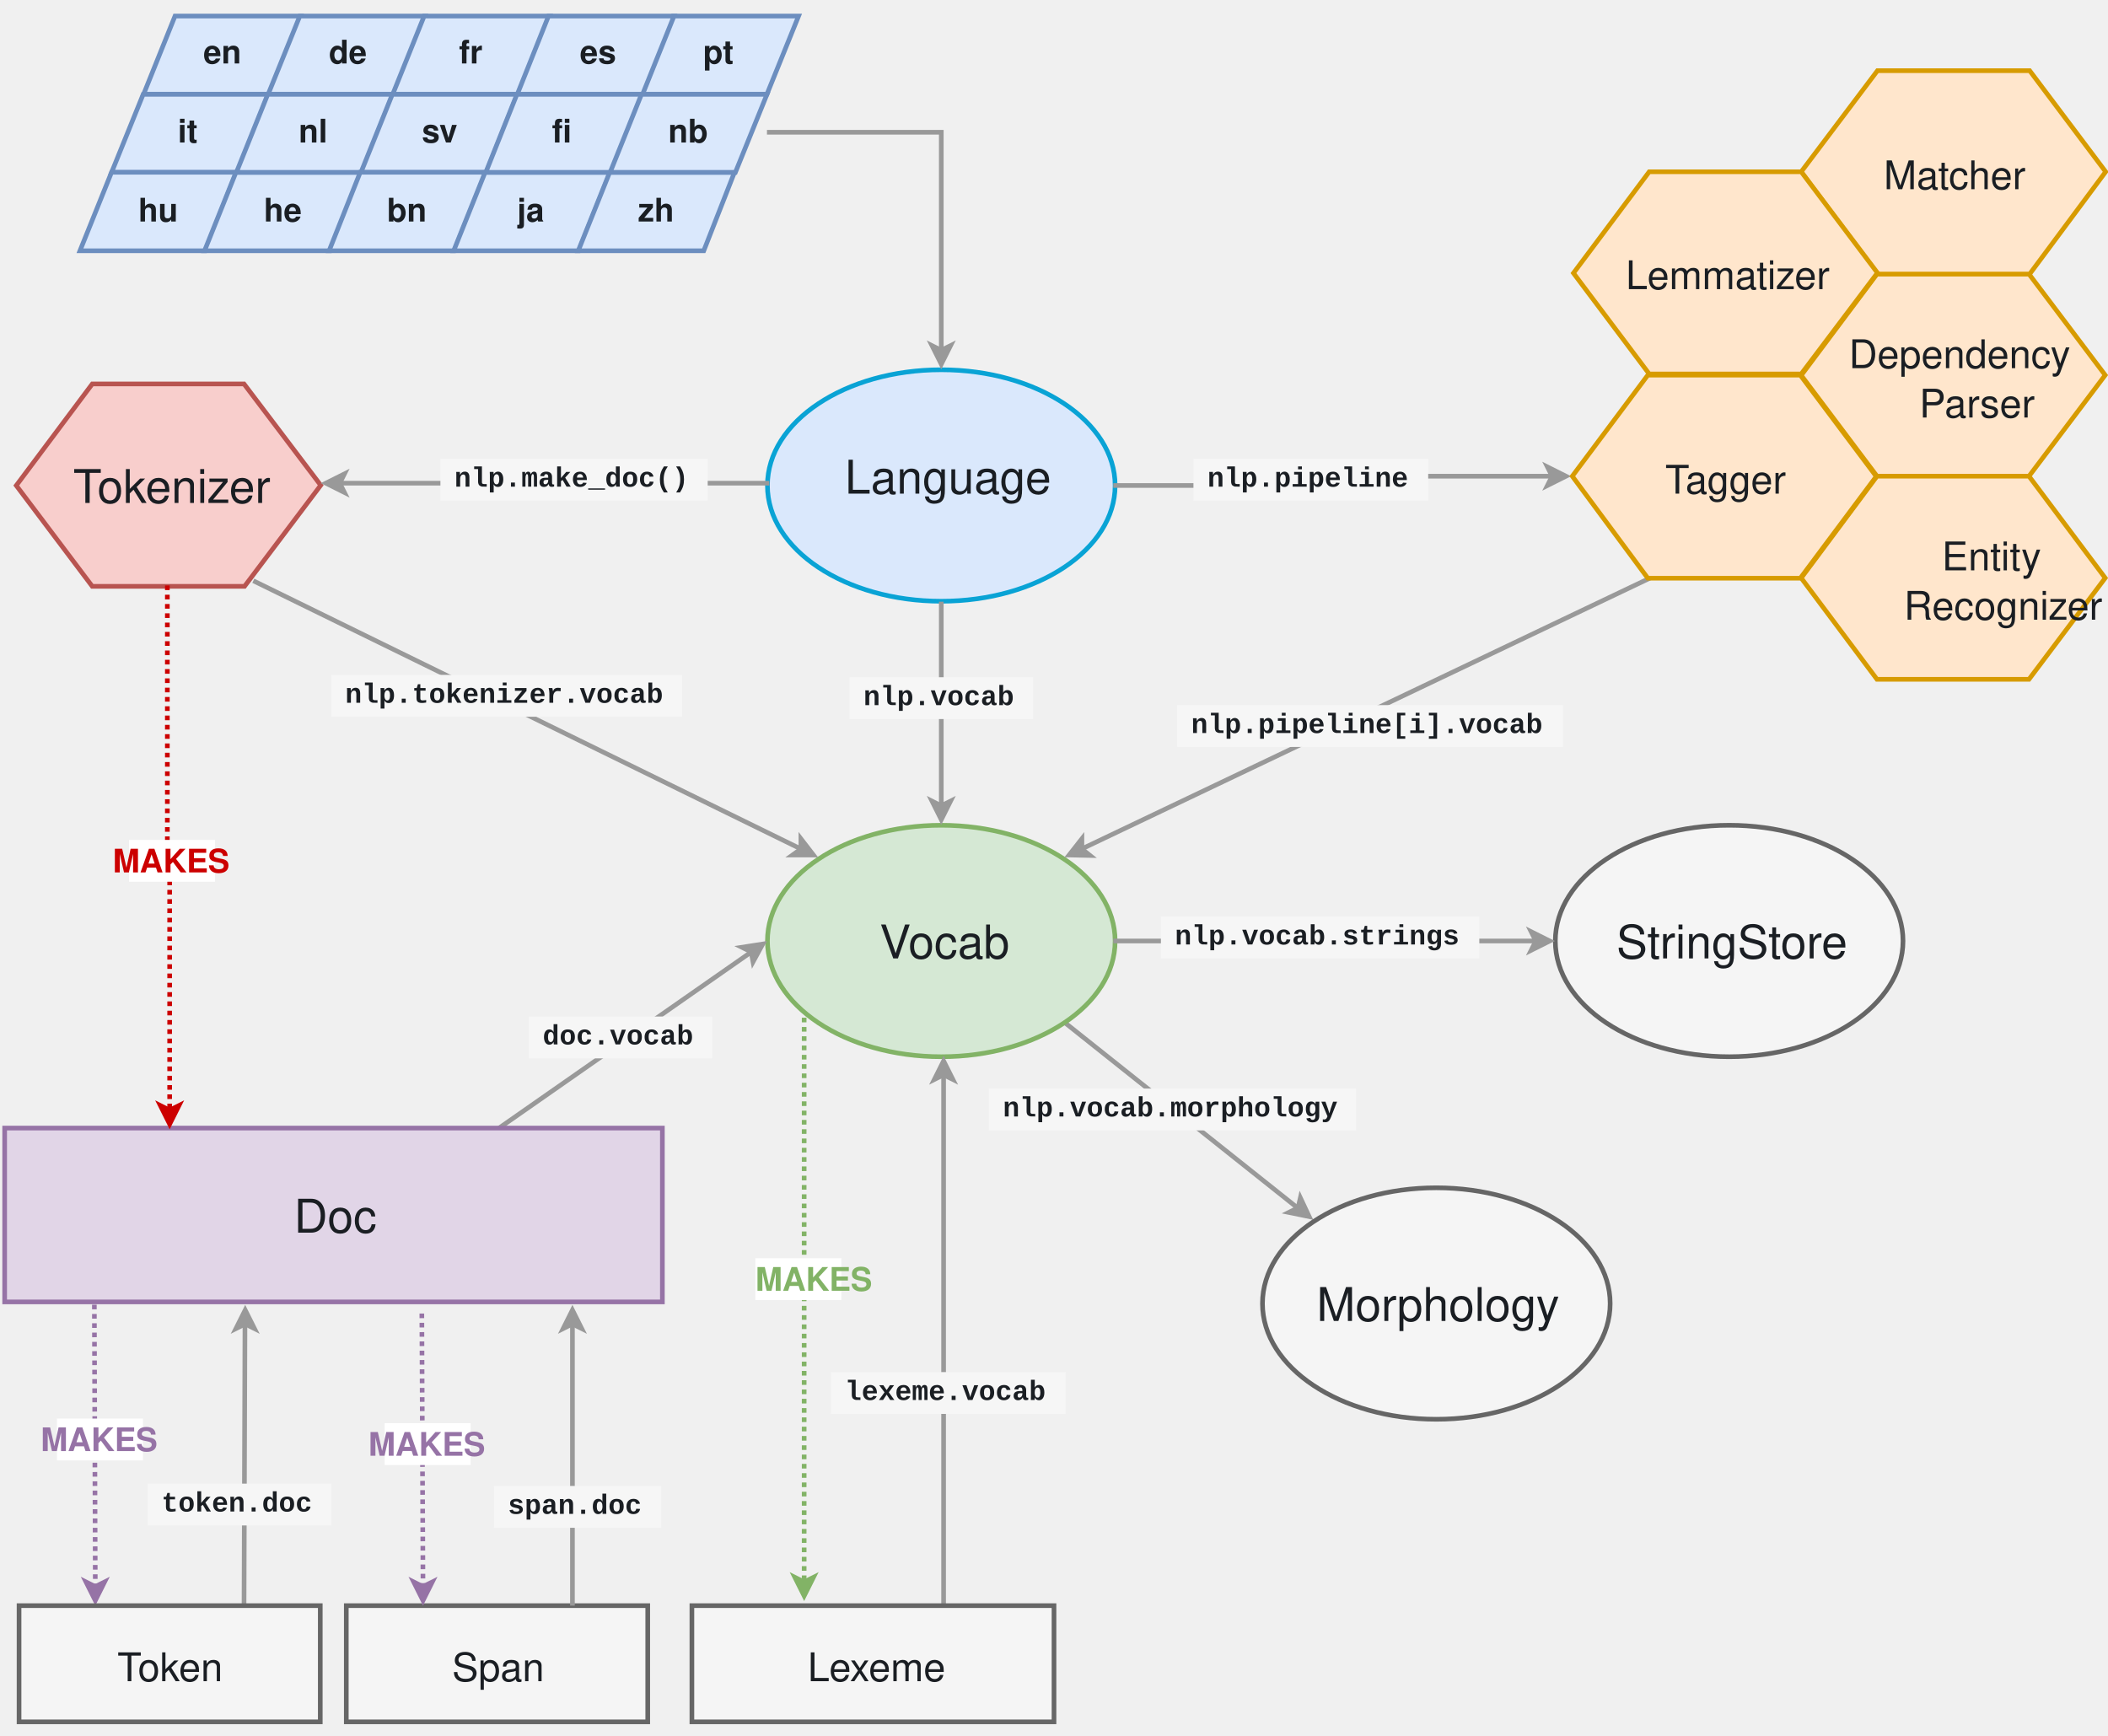
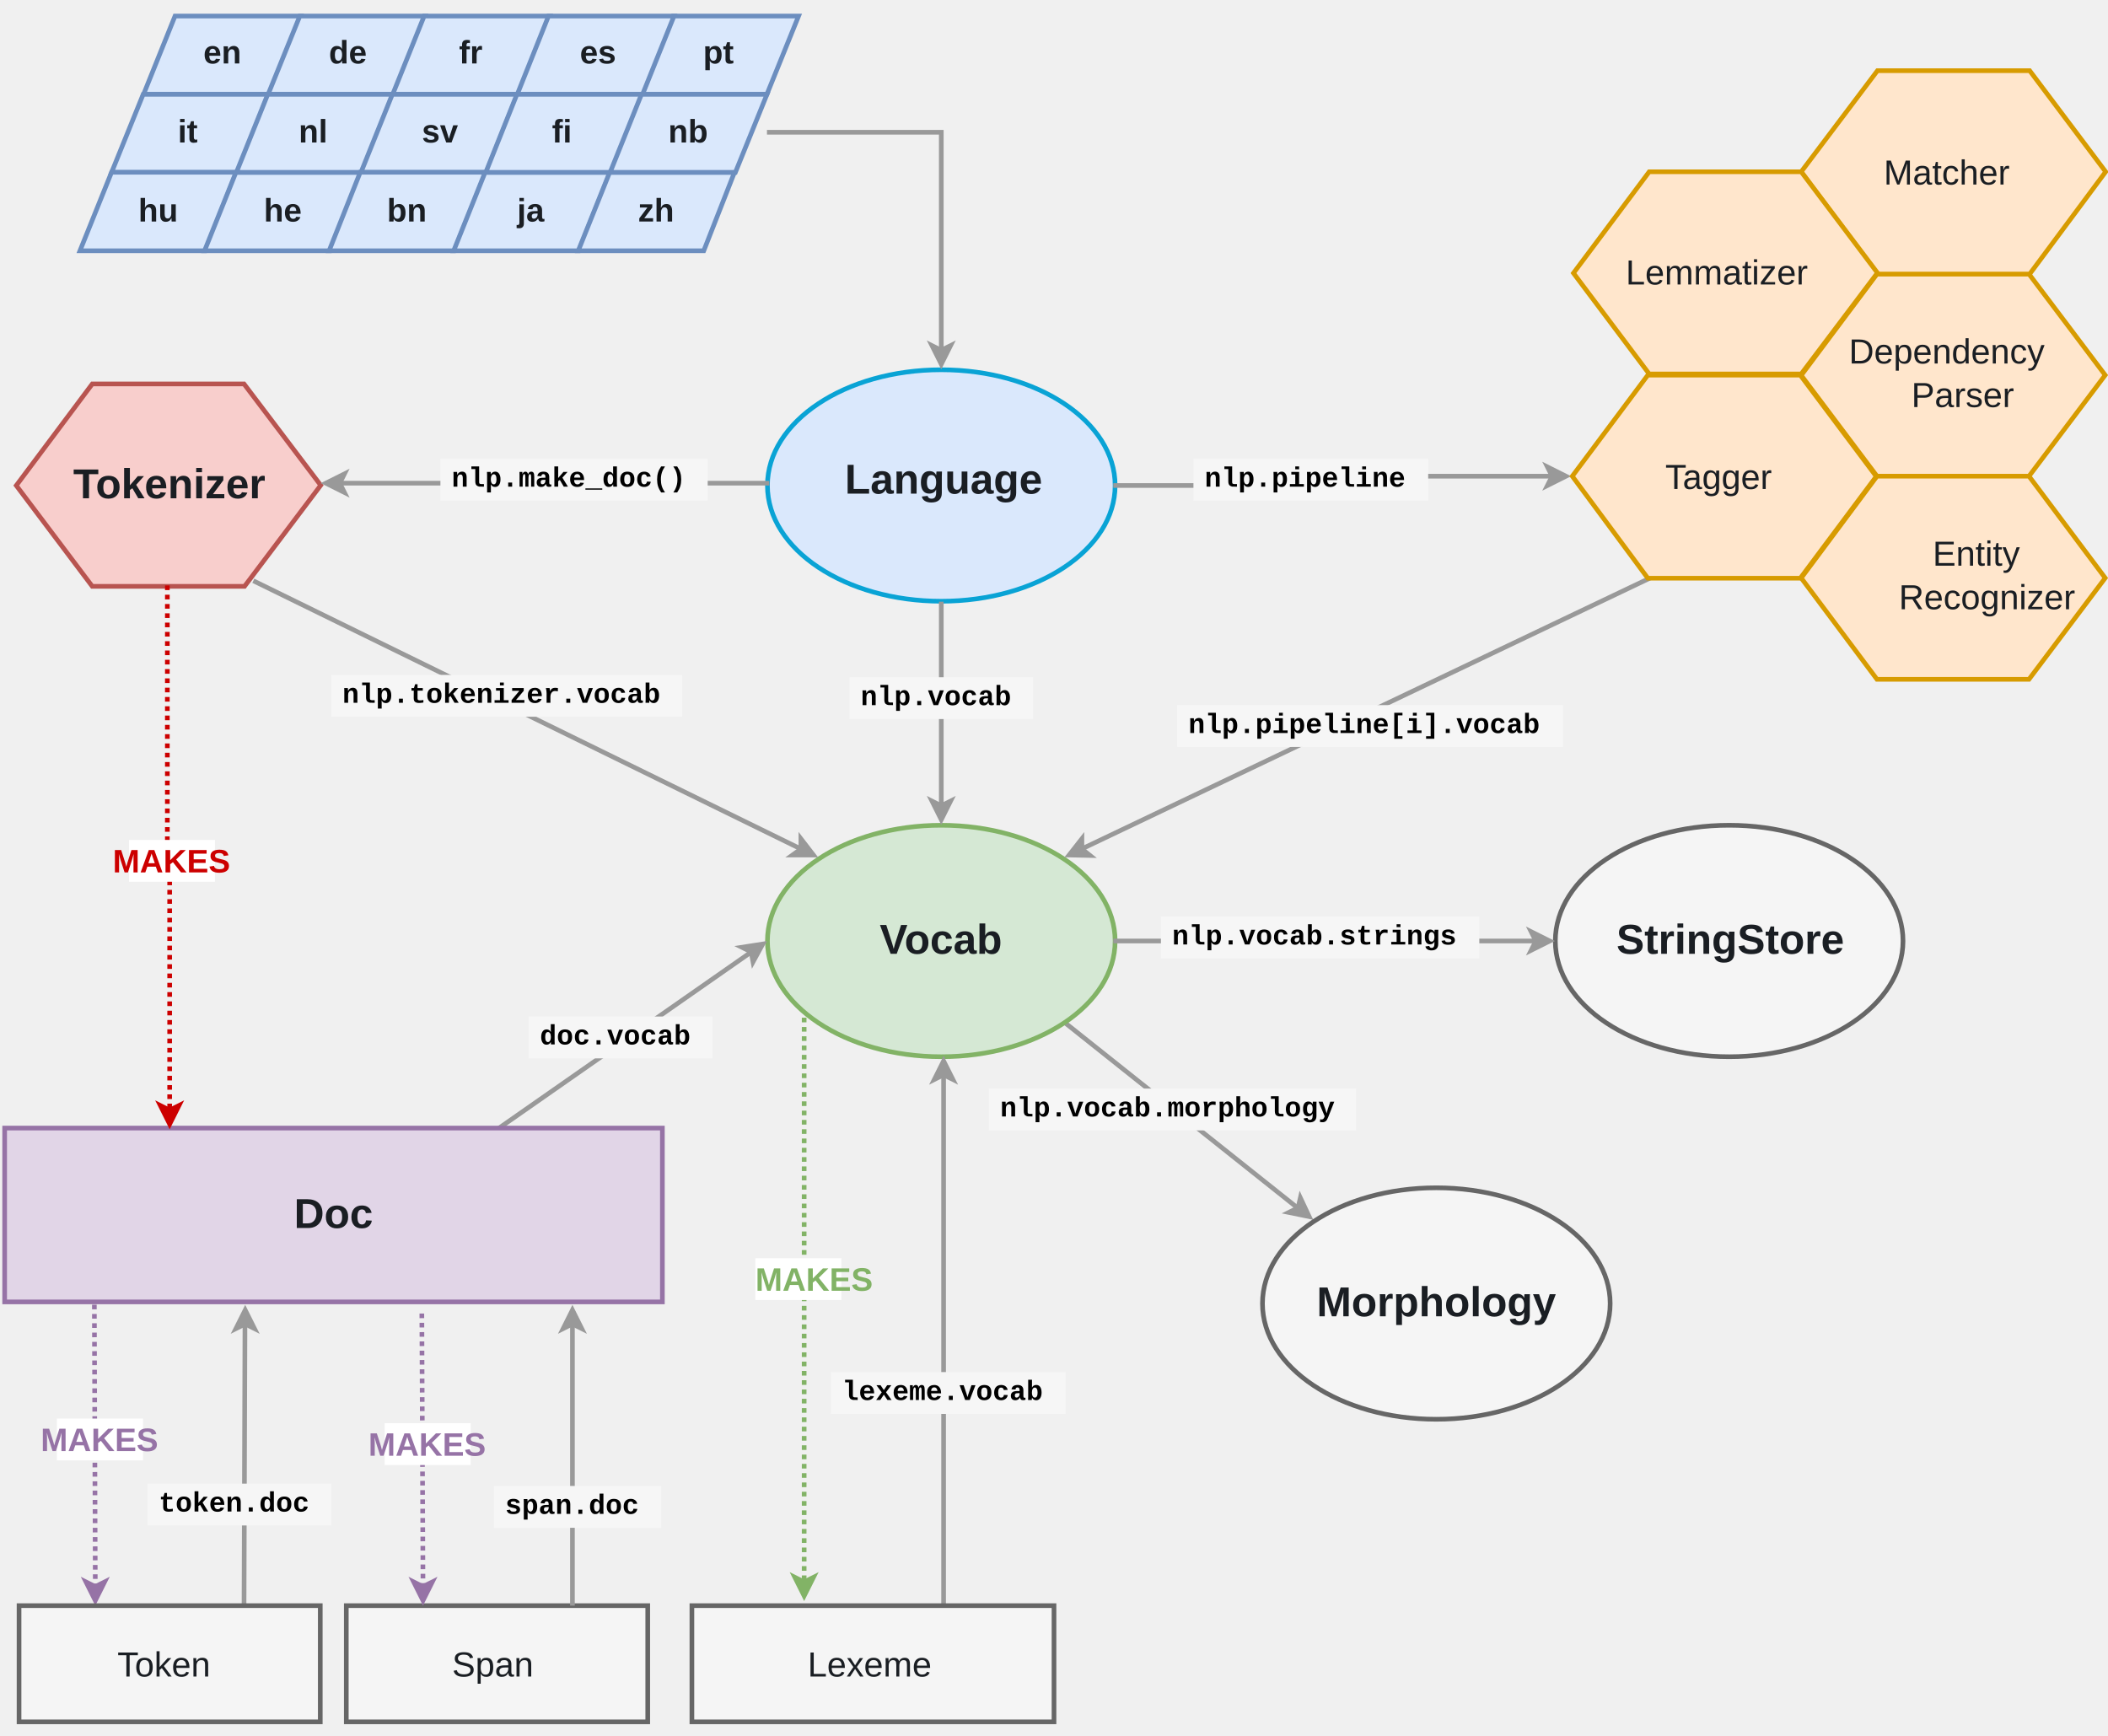
<svg xmlns="http://www.w3.org/2000/svg" class="o-svg" viewBox="-1 -1 907 737" width="906" height="746">
  <style>
-         .svg__architecture__text-large { fill: #1a1e23; font: 20px "Source Sans Pro", Tahoma, Helvetica, Arial, sans-serif }
-         .svg__architecture__text-medium { fill: #1a1e23; font: 17px "Source Sans Pro", Tahoma, Helvetica, Arial, sans-serif }
-         .svg__architecture__text-small { fill: #1a1e23; font: bold 14px "Source Sans Pro", Tahoma, Helvetica, Arial, sans-serif }
-         .svg__architecture__text-code {  fill: #1a1e23; font: 600 12px "Source Code Pro", Monaco, "Courier New", monospace }
+         .svg__architecture__text-large, .svg__architecture__text-medium, .svg__architecture__text-small {
+             font-family: Arial, sans-serif;
+             fill: #1a1e23
+         }
+         .svg__architecture__text-large { font-size: 18px; font-weight: bold }
+         .svg__architecture__text-medium { font-size: 15px }
+         .svg__architecture__text-small { font-size: 14px; font-weight: bold }
+         .svg__architecture__text-code {  font: 600 12px Menlo, Monaco, Consolas, "Liberation Mono", "Courier New", monospace }
    </style>
  <ellipse cx="404" cy="203" fill="#dae8fc" stroke="#09a3d5" stroke-width="2" rx="74.8" ry="49.8" />
  <text class="svg__architecture__text-large" transform="translate(362.5 206.5)" width="81" height="40">Language</text>
  <path fill="none" stroke="#82b366" stroke-width="2" stroke-miterlimit="10" d="M345 432v242.8" stroke-dasharray="2 2" />
  <path fill="#82b366" stroke="#82b366" stroke-width="2" stroke-miterlimit="10" d="M345 680.8l-4-8 4 2 4-2z" />
  <rect fill="#fff" transform="translate(324 535.5)" width="37" height="18" />
  <text class="svg__architecture__text-small" dy="1em" style="fill: #82b366" transform="translate(324 535.5)" width="37" height="18">MAKES</text>
  <path fill="none" stroke="#999" stroke-width="2" stroke-miterlimit="10" d="M457 434l100.5 80" />
  <path fill="#999" stroke="#999" stroke-width="2" stroke-miterlimit="10" d="M562.3 517.6l-8.8-1.8 4-2 1-4.3z" />
  <rect fill="#f6f6f6" transform="translate(424.5 462.5)" width="158" height="18" />
-   <text class="svg__architecture__text-code" dy="1em" dx="0.5em" transform="translate(424.5 462.5)" width="158" height="18">nlp.vocab.morphology</text>
+   <text class="svg__architecture__text-code" dy="1em" dx="0.4em" transform="translate(424.5 462.5)" width="158" height="18">nlp.vocab.morphology</text>
  <ellipse cx="404" cy="399" fill="#d5e8d4" stroke="#82b366" stroke-width="2" rx="74.8" ry="49.8" />
  <text class="svg__architecture__text-large" dy="1em" transform="translate(377.5 386.5)" width="51" height="22">Vocab</text>
  <path fill="none" stroke="#999" stroke-width="2" stroke-miterlimit="10" d="M404 253v87.8" />
  <path fill="#999" stroke="#999" stroke-width="2" stroke-miterlimit="10" d="M404 346.8l-4-8 4 2 4-2z" />
  <rect fill="#f6f6f6" transform="translate(364.5 285.5)" width="79" height="18" />
-   <text class="svg__architecture__text-code" dy="1em" dx="0.5em" transform="translate(364.5 285.5)" width="79" height="18">nlp.vocab</text>
+   <text class="svg__architecture__text-code" dy="1em" dx="0.4em" transform="translate(364.5 285.5)" width="79" height="18">nlp.vocab</text>
  <ellipse cx="743" cy="399" fill="#f5f5f5" stroke="#666" stroke-width="2" rx="74.8" ry="49.8" />
  <text class="svg__architecture__text-large" transform="translate(694.5 386.5)" dy="1em" width="95" height="22">StringStore</text>
  <path fill="none" stroke="#999" stroke-width="2" stroke-miterlimit="10" d="M478 399h181.8" />
  <path fill="#999" stroke="#999" stroke-width="2" stroke-miterlimit="10" d="M665.8 399l-8 4 2-4-2-4z" />
  <rect fill="#f6f6f6" transform="translate(498.5 388.5)" width="137" height="18" />
-   <text class="svg__architecture__text-code" dy="1em" dx="0.5em" transform="translate(498.5 388.5)" width="137" height="18">nlp.vocab.strings</text>
+   <text class="svg__architecture__text-code" dy="1em" dx="0.4em" transform="translate(498.5 388.5)" width="137" height="18">nlp.vocab.strings</text>
  <path fill="none" stroke="#999" stroke-width="2" stroke-miterlimit="10" d="M108 244l235.6 115.4" />
  <path fill="#999" stroke="#999" stroke-width="2" stroke-miterlimit="10" d="M349 362h-9l3.6-2.6V355z" />
  <rect fill="#f6f6f6" transform="translate(141.5 284.5)" width="151" height="18" />
-   <text class="svg__architecture__text-code" dy="1em" dx="0.5em" transform="translate(141.5 284.5)" width="151" height="18">nlp.tokenizer.vocab</text>
+   <text class="svg__architecture__text-code" dy="1em" dx="0.4em" transform="translate(141.5 284.5)" width="151" height="18">nlp.tokenizer.vocab</text>
  <path fill="#f8cecc" stroke="#b85450" stroke-width="2" stroke-miterlimit="10" d="M38.7 159.3H104l33 43.6-32.8 43.5H38.7L6 203z" />
  <text class="svg__architecture__text-large" transform="translate(30.5 190.5)" dy="1em" width="80" height="22">Tokenizer</text>
  <path fill="none" stroke="#999" stroke-width="2" stroke-miterlimit="10" d="M329 203v-1H145.2" />
  <path fill="#999" stroke="#999" stroke-width="2" stroke-miterlimit="10" d="M139.2 202l8-4-2 4 2 4z" />
  <rect fill="#f6f6f6" transform="translate(188.5 191.5)" width="115" height="18" />
-   <text class="svg__architecture__text-code" dy="1em" dx="0.5em" transform="translate(188.5 191.5)" width="115" height="18">nlp.make_doc()</text>
+   <text class="svg__architecture__text-code" dy="1em" dx="0.4em" transform="translate(188.5 191.5)" width="115" height="18">nlp.make_doc()</text>
  <path fill="none" stroke="#999" stroke-width="2" stroke-miterlimit="10" d="M478 203h83v-4h105.8" />
  <path fill="#999" stroke="#999" stroke-width="2" stroke-miterlimit="10" d="M672.8 199l-8 4 2-4-2-4z" />
  <rect fill="#f6f6f6" transform="translate(512.5 191.5)" width="101" height="18" />
-   <text class="svg__architecture__text-code" dy="1em" dx="0.5em" transform="translate(512.5 191.5)" width="101" height="18">nlp.pipeline</text>
+   <text class="svg__architecture__text-code" dy="1em" dx="0.4em" transform="translate(512.5 191.5)" width="101" height="18">nlp.pipeline</text>
  <path fill="none" stroke="#999" stroke-width="2" stroke-miterlimit="10" d="M709 242.8L464.4 359.4" />
  <path fill="#999" stroke="#999" stroke-width="2" stroke-miterlimit="10" d="M459 362l5.5-7v4.4l3.5 2.8z" />
  <rect fill="#f6f6f6" transform="translate(505.5 297.5)" width="166" height="18" />
-   <text class="svg__architecture__text-code" dy="1em" dx="0.5em" transform="translate(505.5 297.5)" width="166" height="18">nlp.pipeline[i].vocab</text>
+   <text class="svg__architecture__text-code" dy="1em" dx="0.4em" transform="translate(505.5 297.5)" width="166" height="18">nlp.pipeline[i].vocab</text>
  <path fill="#dae8fc" stroke="#6c8ebf" stroke-width="2" stroke-miterlimit="10" d="M275.3 34.6L288.6 1h54L329 34.6z" />
  <text class="svg__architecture__text-small" dy="0.85em" transform="translate(301.5 9.5)" width="12" height="14">pt</text>
  <path fill="#dae8fc" stroke="#6c8ebf" stroke-width="2" stroke-miterlimit="10" d="M60.8 34.6L74.3 1h54l-13.6 33.6z" />
  <text class="svg__architecture__text-small" dy="0.85em" transform="translate(86.5 9.5)" width="14" height="14">en</text>
  <path fill="#dae8fc" stroke="#6c8ebf" stroke-width="2" stroke-miterlimit="10" d="M114.4 34.6L128 1h53.8l-13.5 33.6z" />
  <text class="svg__architecture__text-small" dy="0.85em" transform="translate(140.5 9.5)" width="14" height="14">de</text>
  <path fill="#dae8fc" stroke="#6c8ebf" stroke-width="2" stroke-miterlimit="10" d="M168 34.6L181.5 1h54l-13.6 33.6z" />
  <text class="svg__architecture__text-small" dy="0.85em" transform="translate(196.5 9.5)" width="8" height="14">fr</text>
  <path fill="#dae8fc" stroke="#6c8ebf" stroke-width="2" stroke-miterlimit="10" d="M221.6 34.6L235 1h54l-13.5 33.6z" />
  <text class="svg__architecture__text-small" dy="0.85em" transform="translate(248.5 9.5)" width="12" height="14">es</text>
  <path fill="#dae8fc" stroke="#6c8ebf" stroke-width="2" stroke-miterlimit="10" d="M47 68.3l13.6-33.6h53.8L101 68.3z" />
  <text class="svg__architecture__text-small" dy="0.85em" transform="translate(75.5 43.5)" width="8" height="14">it</text>
  <path fill="#dae8fc" stroke="#6c8ebf" stroke-width="2" stroke-miterlimit="10" d="M100.7 68.3l13.5-33.6H168l-13.4 33.6z" />
  <text class="svg__architecture__text-small" dy="0.85em" transform="translate(127.5 43.5)" width="12" height="14">nl</text>
  <path fill="#dae8fc" stroke="#6c8ebf" stroke-width="2" stroke-miterlimit="10" d="M154.3 68.3l13.5-33.6h53.8l-13.4 33.6z" />
  <text class="svg__architecture__text-small" dy="0.85em" transform="translate(180.5 43.5)" width="12" height="14">sv</text>
  <path fill="#dae8fc" stroke="#6c8ebf" stroke-width="2" stroke-miterlimit="10" d="M208 68.3l13.4-33.6h53.8L262 68.3z" />
  <text class="svg__architecture__text-small" dy="0.85em" transform="translate(236.5 43.5)" width="8" height="14">fi</text>
  <path fill="#dae8fc" stroke="#6c8ebf" stroke-width="2" stroke-miterlimit="10" d="M261.5 68.3L275 34.7h54l-13.6 33.6z" />
  <text class="svg__architecture__text-small" dy="0.85em" transform="translate(286.5 43.5)" width="16" height="14">nb</text>
  <path fill="#dae8fc" stroke="#6c8ebf" stroke-width="2" stroke-miterlimit="10" d="M33.4 102L47 68.2h53.7L87.3 102z" />
  <text class="svg__architecture__text-small" dy="0.85em" transform="translate(58.5 77.5)" width="16" height="14">hu</text>
  <path fill="#dae8fc" stroke="#6c8ebf" stroke-width="2" stroke-miterlimit="10" d="M87 102l13.5-33.7h53.8L141 102z" />
  <text class="svg__architecture__text-small" dy="0.85em" transform="translate(112.5 77.5)" width="14" height="14">he</text>
  <path fill="#dae8fc" stroke="#6c8ebf" stroke-width="2" stroke-miterlimit="10" d="M140.6 102L154 68.2h54L194.4 102z" />
  <text class="svg__architecture__text-small" dy="0.85em" transform="translate(165.5 77.5)" width="16" height="14">bn</text>
  <path fill="#dae8fc" stroke="#6c8ebf" stroke-width="2" stroke-miterlimit="10" d="M194.2 102l13.5-33.7h53.8L248 102z" />
  <text transform="translate(221.5 77.5)" class="svg__architecture__text-small" dy="0.85em" width="10" height="14">ja</text>
  <path fill="#dae8fc" stroke="#6c8ebf" stroke-width="2" stroke-miterlimit="10" d="M247.8 102l13.5-33.7H315L301.8 102z" />
  <text class="svg__architecture__text-small" dy="0.85em" transform="translate(273.5 77.5)" width="14" height="14">zh</text>
  <path fill="none" stroke="#999" stroke-width="2" stroke-miterlimit="10" d="M329 51h75v93.8" />
  <path fill="#999" stroke="#999" stroke-width="2" stroke-miterlimit="10" d="M404 150.8l-4-8 4 2 4-2z" />
  <path fill="none" stroke="#999" stroke-width="2" stroke-miterlimit="10" d="M213 480l109.3-76.3" />
  <path fill="#999" stroke="#999" stroke-width="2" stroke-miterlimit="10" d="M327.2 400.3L323 408l-.8-4.3-4-2z" />
  <rect fill="#f6f6f6" transform="translate(226.5 431.5)" width="79" height="18" />
-   <text class="svg__architecture__text-code" dy="1em" dx="0.5em" transform="translate(226.5 431.5)" width="79" height="18">doc.vocab</text>
+   <text class="svg__architecture__text-code" dy="1em" dx="0.4em" transform="translate(226.5 431.5)" width="79" height="18">doc.vocab</text>
  <path fill="none" stroke="#9673a6" stroke-width="2" stroke-miterlimit="10" d="M39.6 555.5l.4 121.3" stroke-dasharray="2 2" />
  <path fill="#9673a6" stroke="#9673a6" stroke-width="2" stroke-miterlimit="10" d="M40 682.8l-4-8 4 2 4-2z" />
  <rect fill="#fff" transform="translate(23.5 604.5)" width="37" height="18" />
  <text class="svg__architecture__text-small" style="fill: #9673a6" dy="1em" dx="-0.5em" transform="translate(23.5 604.5)" width="37" height="18">MAKES</text>
  <path fill="#e1d5e7" stroke="#9673a6" stroke-width="2" d="M1 479.5h283v74.8H1z" />
  <text class="svg__architecture__text-large" dy="1em" transform="translate(125.5 504.5)" width="32" height="22">Doc</text>
  <path fill="none" stroke="#c00" stroke-width="2" stroke-miterlimit="10" d="M71 246v117h1v108.8" stroke-dasharray="2 2" />
  <path fill="#c00" stroke="#c00" stroke-width="2" stroke-miterlimit="10" d="M72 477.8l-4-8 4 2 4-2z" />
  <rect fill="#fff" transform="translate(54.5 355.5)" width="37" height="18" />
  <text class="svg__architecture__text-small" style="fill: #cc0000" dy="1em" dx="-0.5em" transform="translate(54.5 355.5)" width="37" height="18">MAKES</text>
  <path fill="none" stroke="#999" stroke-width="2" stroke-miterlimit="10" d="M104 685l.4-121.2" />
  <path fill="#999" stroke="#999" stroke-width="2" stroke-miterlimit="10" d="M104.5 557.8l4 8-4-2-4 2z" />
  <rect fill="#f6f6f6" transform="translate(62.5 632.5)" width="79" height="18" />
-   <text class="svg__architecture__text-code" dy="1em" dx="0.5em" transform="translate(62.5 632.5)" width="79" height="18">token.doc</text>
+   <text class="svg__architecture__text-code" dy="1em" dx="0.4em" transform="translate(62.5 632.5)" width="79" height="18">token.doc</text>
  <path fill="#f5f5f5" stroke="#666" stroke-width="2" d="M7.2 685h129.6v50H7.2z" />
  <text class="svg__architecture__text-medium" dy="1em" transform="translate(49.5 700.5)" width="43" height="18">Token</text>
  <path fill="#f5f5f5" stroke="#666" stroke-width="2" d="M148 685h129.7v50H148z" />
  <text class="svg__architecture__text-medium" dy="1em" transform="translate(193.5 700.5)" width="37" height="18">Span</text>
  <path fill="none" stroke="#999" stroke-width="2" stroke-miterlimit="10" d="M405 686V456.6" />
  <path fill="#999" stroke="#999" stroke-width="2" stroke-miterlimit="10" d="M405 450.6l4 8-4-2-4 2z" />
  <rect fill="#f6f6f6" transform="translate(356.5 584.5)" width="101" height="18" />
-   <text class="svg__architecture__text-code" dy="1em" dx="0.5em" transform="translate(356.5 584.5)" width="101" height="18">lexeme.vocab</text>
+   <text class="svg__architecture__text-code" dy="1em" dx="0.4em" transform="translate(356.5 584.5)" width="101" height="18">lexeme.vocab</text>
  <path fill="#f5f5f5" stroke="#666" stroke-width="2" d="M296.7 685h155.8v50H296.7z" />
  <text class="svg__architecture__text-medium" dy="1em" transform="translate(346.5 700.5)" width="55" height="18">Lexeme</text>
  <path fill="none" stroke="#9673a6" stroke-width="2" stroke-miterlimit="10" d="M180.5 559.3l.5 117.5" stroke-dasharray="2 2" />
  <path fill="#9673a6" stroke="#9673a6" stroke-width="2" stroke-miterlimit="10" d="M181 682.8l-4-8 4 2 4-2z" />
  <rect fill="#fff" transform="translate(164.5 606.5)" width="37" height="18" />
  <text class="svg__architecture__text-small" style="fill: #9673a6" dy="1em" dx="-0.5em" transform="translate(164.5 606.5)" width="37" height="18">MAKES</text>
  <path fill="none" stroke="#999" stroke-width="2" stroke-miterlimit="10" d="M245.3 685V564" />
  <path fill="#999" stroke="#999" stroke-width="2" stroke-miterlimit="10" d="M245.3 557.8l4 8-4-2-4 2z" />
  <rect fill="#f6f6f6" transform="translate(211.5 633.5)" width="72" height="18" />
-   <text class="svg__architecture__text-code" dy="1em" dx="0.5em" transform="translate(211.5 633.5)" width="72" height="18">span.doc</text>
+   <text class="svg__architecture__text-code" dy="1em" dx="0.4em" transform="translate(211.5 633.5)" width="72" height="18">span.doc</text>
  <path fill="#ffe6cc" stroke="#d79b00" stroke-width="2" stroke-miterlimit="10" d="M806.6 112H872l32.8 43.5L872 199h-65.4L774 155.6z" />
  <text class="svg__architecture__text-medium" dy="1em" transform="translate(794.5 135.5)" width="88" height="38">Dependency <tspan dy="1.25em" dx="-4.1em">Parser</tspan>
  </text>
  <path fill="#ffe6cc" stroke="#d79b00" stroke-width="2" stroke-miterlimit="10" d="M806.6 199H872l32.8 43.8-32.8 43.6h-65.4L774 242.8z" />
  <text class="svg__architecture__text-medium" dy="1em" dx="1.1em" transform="translate(799.5 222.5)" width="78" height="38">Entity <tspan dy="1.25em" dx="-3.75em">Recognizer</tspan>
  </text>
  <path fill="#ffe6cc" stroke="#d79b00" stroke-width="2" stroke-miterlimit="10" d="M708 155.5h65.6l32.7 43.6-32.7 43.8H708L675.5 199z" />
  <text class="svg__architecture__text-medium" dy="1em" transform="translate(715.5 189.5)" width="48" height="18">Tagger</text>
  <path fill="#ffe6cc" stroke="#d79b00" stroke-width="2" stroke-miterlimit="10" d="M806.8 24.5h65.5L905 68 872.3 112h-65.5L774 68z" />
  <text class="svg__architecture__text-medium" dy="1em" transform="translate(809.5 58.5)" width="58" height="18">Matcher</text>
  <path fill="#ffe6cc" stroke="#d79b00" stroke-width="2" stroke-miterlimit="10" d="M708.6 68H774l32.8 43.5L774 155h-65.4L676 111.6z" />
  <text class="svg__architecture__text-medium" dy="1em" transform="translate(698.5 101.5)" width="84" height="18">Lemmatizer</text>
  <ellipse cx="617" cy="555" fill="#f5f5f5" stroke="#666" stroke-width="2" rx="74.8" ry="49.8" />
  <text class="svg__architecture__text-large" dy="1em" transform="translate(565.5 542.5)" width="101" height="22">Morphology</text>
</svg>
